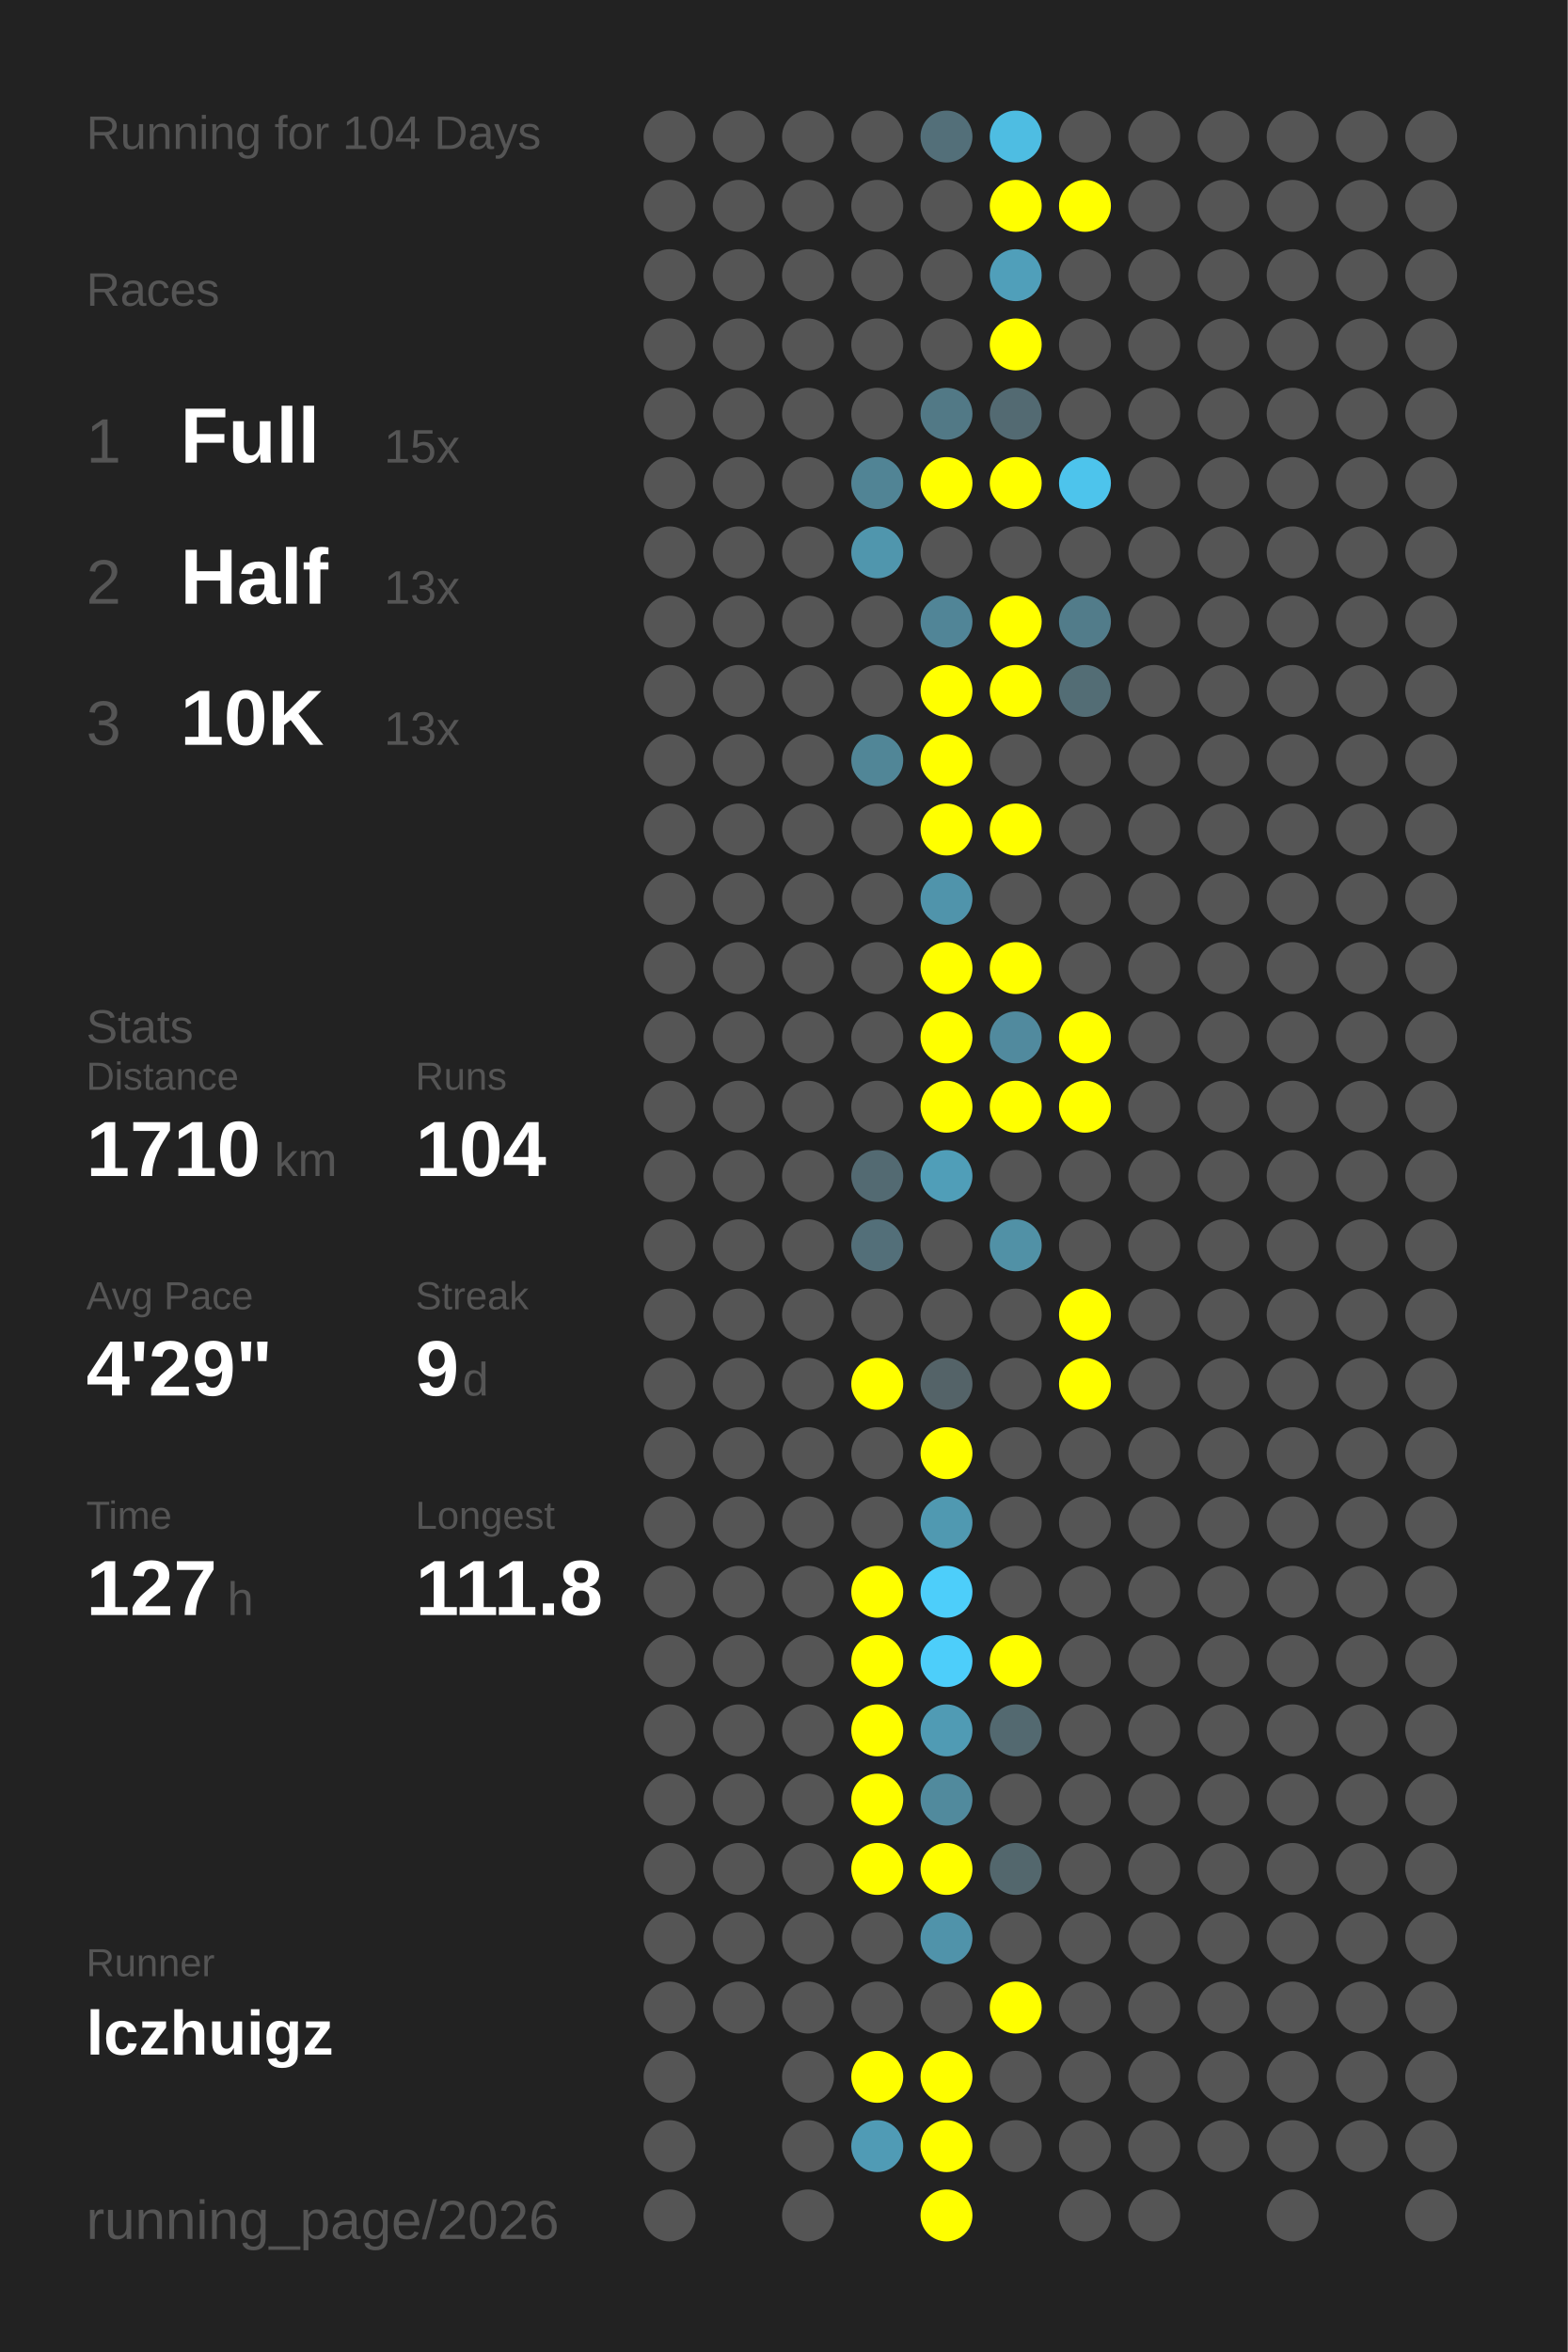
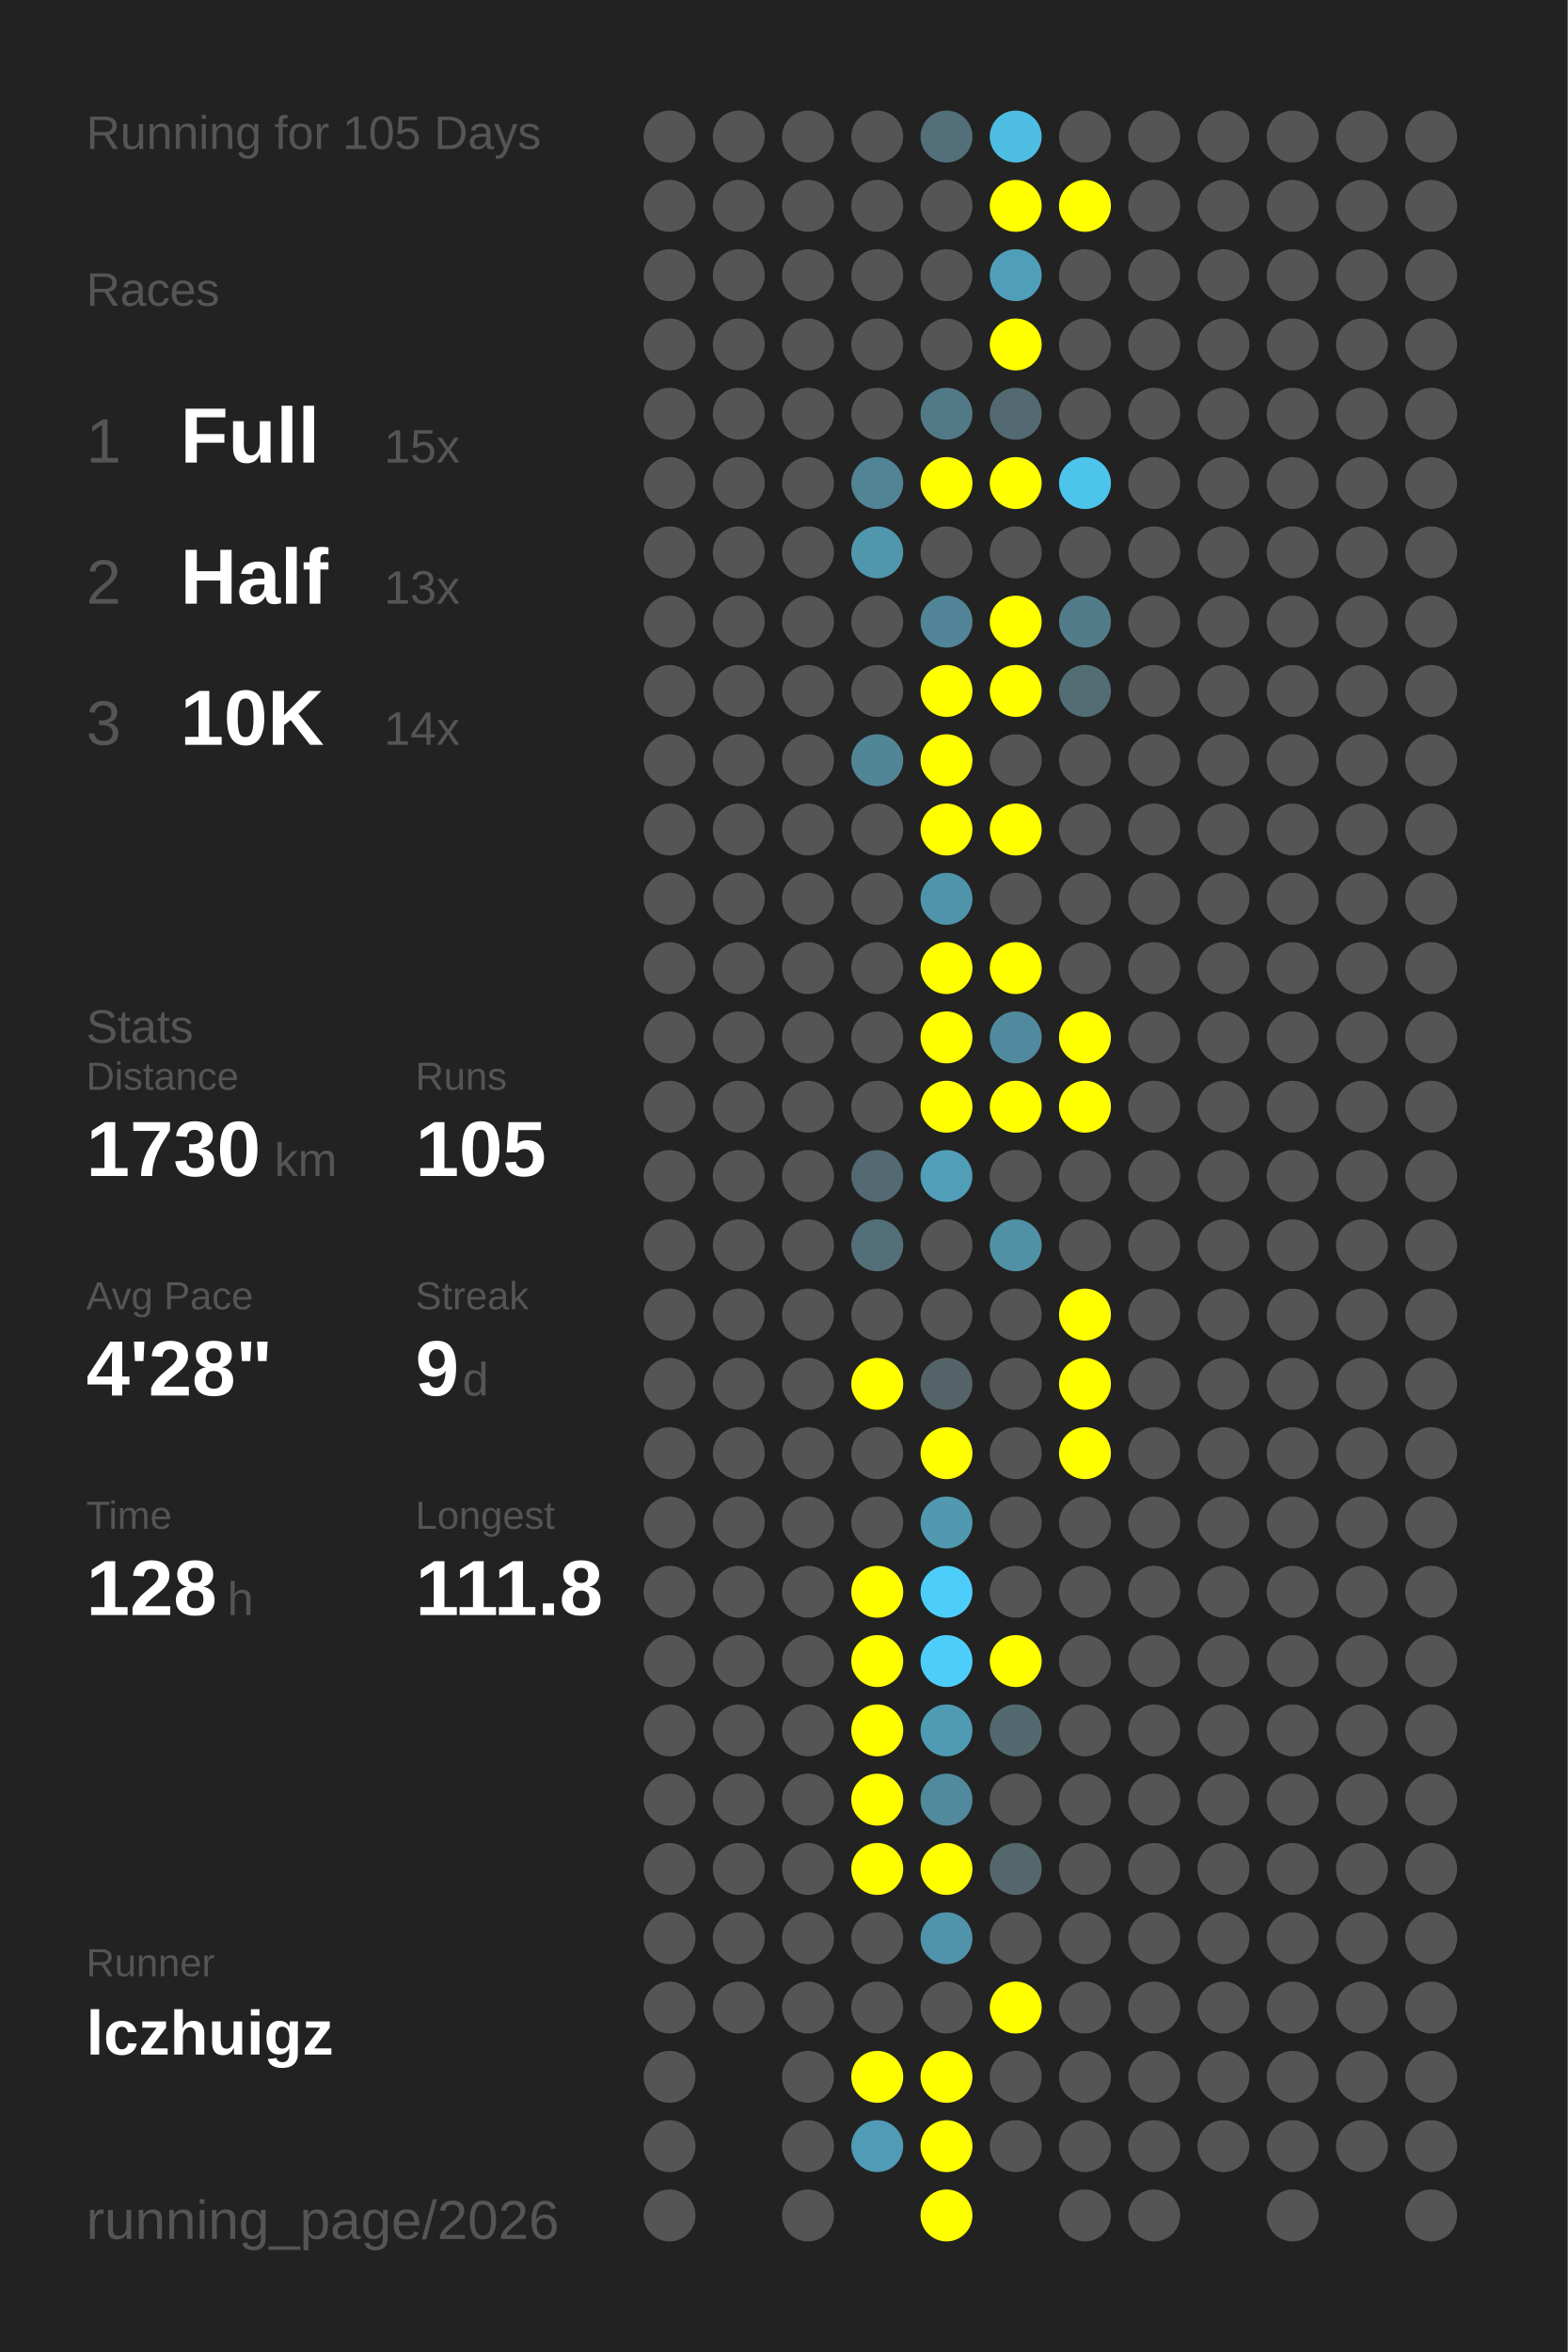
<svg xmlns="http://www.w3.org/2000/svg" baseProfile="full" height="300mm" version="1.1" viewBox="0,0,200,300" width="200mm">
  <defs />
  <rect fill="#222222" height="300" width="200" x="0" y="0" />
-   <text fill="#555555" style="font-size:6px; font-family:Arial;" x="11" y="19">Running for 104 Days</text>
+   <text fill="#555555" style="font-size:6px; font-family:Arial;" x="11" y="19">Running for 105 Days</text>
  <text fill="#555555" style="font-size:6px; font-family:Arial;" x="11" y="39">Races</text>
  <text fill="#555555" style="font-size:8px; font-family:Arial;" x="11" y="59">1</text>
  <text fill="#FFFFFF" style="font-size:10px; font-family:Arial; font-weight:bold;" x="23" y="59">Full</text>
  <text fill="#555555" style="font-size:6px; font-family:Arial;" x="49" y="59">15x</text>
  <text fill="#555555" style="font-size:8px; font-family:Arial;" x="11" y="77">2</text>
  <text fill="#FFFFFF" style="font-size:10px; font-family:Arial; font-weight:bold;" x="23" y="77">Half</text>
  <text fill="#555555" style="font-size:6px; font-family:Arial;" x="49" y="77">13x</text>
  <text fill="#555555" style="font-size:8px; font-family:Arial;" x="11" y="95">3</text>
  <text fill="#FFFFFF" style="font-size:10px; font-family:Arial; font-weight:bold;" x="23" y="95">10K</text>
-   <text fill="#555555" style="font-size:6px; font-family:Arial;" x="49" y="95">13x</text>
+   <text fill="#555555" style="font-size:6px; font-family:Arial;" x="49" y="95">14x</text>
  <text fill="#555555" style="font-size:6px; font-family:Arial;" x="11" y="133">Stats</text>
  <text fill="#555555" style="font-size:5px; font-family:Arial;" x="11" y="139">Distance</text>
-   <text fill="#FFFFFF" style="font-size:10px; font-family:Arial; font-weight:bold;" x="11" y="150">1710</text>
+   <text fill="#FFFFFF" style="font-size:10px; font-family:Arial; font-weight:bold;" x="11" y="150">1730</text>
  <text fill="#555555" style="font-size:6px; font-family:Arial;" x="35" y="150">km</text>
  <text fill="#555555" style="font-size:5px; font-family:Arial;" x="53" y="139">Runs</text>
-   <text fill="#FFFFFF" style="font-size:10px; font-family:Arial; font-weight:bold;" x="53" y="150">104</text>
+   <text fill="#FFFFFF" style="font-size:10px; font-family:Arial; font-weight:bold;" x="53" y="150">105</text>
  <text fill="#555555" style="font-size:5px; font-family:Arial;" x="11" y="167">Avg Pace</text>
-   <text fill="#FFFFFF" style="font-size:10px; font-family:Arial; font-weight:bold;" x="11" y="178">4'29"</text>
+   <text fill="#FFFFFF" style="font-size:10px; font-family:Arial; font-weight:bold;" x="11" y="178">4'28"</text>
  <text fill="#555555" style="font-size:5px; font-family:Arial;" x="53" y="167">Streak</text>
  <text fill="#FFFFFF" style="font-size:10px; font-family:Arial; font-weight:bold;" x="53" y="178">9</text>
  <text fill="#555555" style="font-size:6px; font-family:Arial;" x="59" y="178">d</text>
  <text fill="#555555" style="font-size:5px; font-family:Arial;" x="11" y="195">Time</text>
-   <text fill="#FFFFFF" style="font-size:10px; font-family:Arial; font-weight:bold;" x="11" y="206">127</text>
+   <text fill="#FFFFFF" style="font-size:10px; font-family:Arial; font-weight:bold;" x="11" y="206">128</text>
  <text fill="#555555" style="font-size:6px; font-family:Arial;" x="29" y="206">h</text>
  <text fill="#555555" style="font-size:5px; font-family:Arial;" x="53" y="195">Longest</text>
  <text fill="#FFFFFF" style="font-size:10px; font-family:Arial; font-weight:bold;" x="53" y="206">111.8</text>
  <text fill="#555555" style="font-size:5px; font-family:Arial;" x="11" y="252.065">Runner</text>
  <text fill="#FFFFFF" style="font-size:8px; font-family:Arial; font-weight:bold;" x="11" y="262.065">lczhuigz</text>
  <text fill="#555555" style="font-size:7px; font-family:Arial;" x="11" y="285.581">running_page/2026</text>
  <circle cx="85.417" cy="17.419" fill="#555555" r="3.312" />
  <circle cx="85.417" cy="26.258" fill="#555555" r="3.312" />
  <circle cx="85.417" cy="35.097" fill="#555555" r="3.312" />
  <circle cx="85.417" cy="43.935" fill="#555555" r="3.312" />
  <circle cx="85.417" cy="52.774" fill="#555555" r="3.312" />
  <circle cx="85.417" cy="61.613" fill="#555555" r="3.312" />
  <circle cx="85.417" cy="70.452" fill="#555555" r="3.312" />
  <circle cx="85.417" cy="79.29" fill="#555555" r="3.312" />
  <circle cx="85.417" cy="88.129" fill="#555555" r="3.312" />
  <circle cx="85.417" cy="96.968" fill="#555555" r="3.312" />
  <circle cx="85.417" cy="105.806" fill="#555555" r="3.312" />
  <circle cx="85.417" cy="114.645" fill="#555555" r="3.312" />
  <circle cx="85.417" cy="123.484" fill="#555555" r="3.312" />
  <circle cx="85.417" cy="132.323" fill="#555555" r="3.312" />
  <circle cx="85.417" cy="141.161" fill="#555555" r="3.312" />
  <circle cx="85.417" cy="150" fill="#555555" r="3.312" />
  <circle cx="85.417" cy="158.839" fill="#555555" r="3.312" />
  <circle cx="85.417" cy="167.677" fill="#555555" r="3.312" />
  <circle cx="85.417" cy="176.516" fill="#555555" r="3.312" />
  <circle cx="85.417" cy="185.355" fill="#555555" r="3.312" />
  <circle cx="85.417" cy="194.194" fill="#555555" r="3.312" />
  <circle cx="85.417" cy="203.032" fill="#555555" r="3.312" />
  <circle cx="85.417" cy="211.871" fill="#555555" r="3.312" />
  <circle cx="85.417" cy="220.71" fill="#555555" r="3.312" />
  <circle cx="85.417" cy="229.548" fill="#555555" r="3.312" />
  <circle cx="85.417" cy="238.387" fill="#555555" r="3.312" />
  <circle cx="85.417" cy="247.226" fill="#555555" r="3.312" />
  <circle cx="85.417" cy="256.065" fill="#555555" r="3.312" />
  <circle cx="85.417" cy="264.903" fill="#555555" r="3.312" />
  <circle cx="85.417" cy="273.742" fill="#555555" r="3.312" />
  <circle cx="85.417" cy="282.581" fill="#555555" r="3.312" />
  <circle cx="94.25" cy="17.419" fill="#555555" r="3.312" />
  <circle cx="94.25" cy="26.258" fill="#555555" r="3.312" />
  <circle cx="94.25" cy="35.097" fill="#555555" r="3.312" />
  <circle cx="94.25" cy="43.935" fill="#555555" r="3.312" />
  <circle cx="94.25" cy="52.774" fill="#555555" r="3.312" />
  <circle cx="94.25" cy="61.613" fill="#555555" r="3.312" />
  <circle cx="94.25" cy="70.452" fill="#555555" r="3.312" />
  <circle cx="94.25" cy="79.29" fill="#555555" r="3.312" />
  <circle cx="94.25" cy="88.129" fill="#555555" r="3.312" />
  <circle cx="94.25" cy="96.968" fill="#555555" r="3.312" />
  <circle cx="94.25" cy="105.806" fill="#555555" r="3.312" />
  <circle cx="94.25" cy="114.645" fill="#555555" r="3.312" />
  <circle cx="94.25" cy="123.484" fill="#555555" r="3.312" />
  <circle cx="94.25" cy="132.323" fill="#555555" r="3.312" />
  <circle cx="94.25" cy="141.161" fill="#555555" r="3.312" />
  <circle cx="94.25" cy="150" fill="#555555" r="3.312" />
  <circle cx="94.25" cy="158.839" fill="#555555" r="3.312" />
  <circle cx="94.25" cy="167.677" fill="#555555" r="3.312" />
  <circle cx="94.25" cy="176.516" fill="#555555" r="3.312" />
  <circle cx="94.25" cy="185.355" fill="#555555" r="3.312" />
  <circle cx="94.25" cy="194.194" fill="#555555" r="3.312" />
  <circle cx="94.25" cy="203.032" fill="#555555" r="3.312" />
  <circle cx="94.25" cy="211.871" fill="#555555" r="3.312" />
  <circle cx="94.25" cy="220.71" fill="#555555" r="3.312" />
  <circle cx="94.25" cy="229.548" fill="#555555" r="3.312" />
  <circle cx="94.25" cy="238.387" fill="#555555" r="3.312" />
  <circle cx="94.25" cy="247.226" fill="#555555" r="3.312" />
  <circle cx="94.25" cy="256.065" fill="#555555" r="3.312" />
  <circle cx="103.083" cy="17.419" fill="#555555" r="3.312" />
  <circle cx="103.083" cy="26.258" fill="#555555" r="3.312" />
  <circle cx="103.083" cy="35.097" fill="#555555" r="3.312" />
  <circle cx="103.083" cy="43.935" fill="#555555" r="3.312" />
  <circle cx="103.083" cy="52.774" fill="#555555" r="3.312" />
  <circle cx="103.083" cy="61.613" fill="#555555" r="3.312" />
  <circle cx="103.083" cy="70.452" fill="#555555" r="3.312" />
  <circle cx="103.083" cy="79.29" fill="#555555" r="3.312" />
  <circle cx="103.083" cy="88.129" fill="#555555" r="3.312" />
  <circle cx="103.083" cy="96.968" fill="#555555" r="3.312" />
  <circle cx="103.083" cy="105.806" fill="#555555" r="3.312" />
  <circle cx="103.083" cy="114.645" fill="#555555" r="3.312" />
  <circle cx="103.083" cy="123.484" fill="#555555" r="3.312" />
  <circle cx="103.083" cy="132.323" fill="#555555" r="3.312" />
  <circle cx="103.083" cy="141.161" fill="#555555" r="3.312" />
  <circle cx="103.083" cy="150" fill="#555555" r="3.312" />
  <circle cx="103.083" cy="158.839" fill="#555555" r="3.312" />
  <circle cx="103.083" cy="167.677" fill="#555555" r="3.312" />
  <circle cx="103.083" cy="176.516" fill="#555555" r="3.312" />
  <circle cx="103.083" cy="185.355" fill="#555555" r="3.312" />
  <circle cx="103.083" cy="194.194" fill="#555555" r="3.312" />
  <circle cx="103.083" cy="203.032" fill="#555555" r="3.312" />
  <circle cx="103.083" cy="211.871" fill="#555555" r="3.312" />
  <circle cx="103.083" cy="220.71" fill="#555555" r="3.312" />
  <circle cx="103.083" cy="229.548" fill="#555555" r="3.312" />
  <circle cx="103.083" cy="238.387" fill="#555555" r="3.312" />
  <circle cx="103.083" cy="247.226" fill="#555555" r="3.312" />
  <circle cx="103.083" cy="256.065" fill="#555555" r="3.312" />
  <circle cx="103.083" cy="264.903" fill="#555555" r="3.312" />
  <circle cx="103.083" cy="273.742" fill="#555555" r="3.312" />
  <circle cx="103.083" cy="282.581" fill="#555555" r="3.312" />
  <circle cx="111.917" cy="17.419" fill="#555555" r="3.312" />
  <circle cx="111.917" cy="26.258" fill="#555555" r="3.312" />
  <circle cx="111.917" cy="35.097" fill="#555555" r="3.312" />
  <circle cx="111.917" cy="43.935" fill="#555555" r="3.312" />
  <circle cx="111.917" cy="52.774" fill="#555555" r="3.312" />
  <circle cx="111.917" cy="61.613" fill="#518495" r="3.312" />
  <circle cx="111.917" cy="70.452" fill="#5096ad" r="3.312" />
  <circle cx="111.917" cy="79.29" fill="#555555" r="3.312" />
  <circle cx="111.917" cy="88.129" fill="#555555" r="3.312" />
  <circle cx="111.917" cy="96.968" fill="#518697" r="3.312" />
  <circle cx="111.917" cy="105.806" fill="#555555" r="3.312" />
  <circle cx="111.917" cy="114.645" fill="#555555" r="3.312" />
  <circle cx="111.917" cy="123.484" fill="#555555" r="3.312" />
  <circle cx="111.917" cy="132.323" fill="#555555" r="3.312" />
  <circle cx="111.917" cy="141.161" fill="#555555" r="3.312" />
  <circle cx="111.917" cy="150" fill="#536a72" r="3.312" />
  <circle cx="111.917" cy="158.839" fill="#536f79" r="3.312" />
  <circle cx="111.917" cy="167.677" fill="#555555" r="3.312" />
  <circle cx="111.917" cy="176.516" fill="#FFFF00" r="3.312" />
  <circle cx="111.917" cy="185.355" fill="#555555" r="3.312" />
  <circle cx="111.917" cy="194.194" fill="#555555" r="3.312" />
  <circle cx="111.917" cy="203.032" fill="#FFFF00" r="3.312" />
  <circle cx="111.917" cy="211.871" fill="#FFFF00" r="3.312" />
  <circle cx="111.917" cy="220.71" fill="#FFFF00" r="3.312" />
  <circle cx="111.917" cy="229.548" fill="#FFFF00" r="3.312" />
  <circle cx="111.917" cy="238.387" fill="#FFFF00" r="3.312" />
  <circle cx="111.917" cy="247.226" fill="#555555" r="3.312" />
  <circle cx="111.917" cy="256.065" fill="#555555" r="3.312" />
  <circle cx="111.917" cy="264.903" fill="#FFFF00" r="3.312" />
  <circle cx="111.917" cy="273.742" fill="#509bb5" r="3.312" />
  <circle cx="120.75" cy="17.419" fill="#536f79" r="3.312" />
  <circle cx="120.75" cy="26.258" fill="#555555" r="3.312" />
  <circle cx="120.75" cy="35.097" fill="#555555" r="3.312" />
  <circle cx="120.75" cy="43.935" fill="#555555" r="3.312" />
  <circle cx="120.75" cy="52.774" fill="#527986" r="3.312" />
  <circle cx="120.75" cy="61.613" fill="#FFFF00" r="3.312" />
  <circle cx="120.75" cy="70.452" fill="#555555" r="3.312" />
  <circle cx="120.75" cy="79.29" fill="#518597" r="3.312" />
  <circle cx="120.75" cy="88.129" fill="#FFFF00" r="3.312" />
  <circle cx="120.75" cy="96.968" fill="#FFFF00" r="3.312" />
  <circle cx="120.75" cy="105.806" fill="#FFFF00" r="3.312" />
  <circle cx="120.75" cy="114.645" fill="#5094ab" r="3.312" />
  <circle cx="120.75" cy="123.484" fill="#FFFF00" r="3.312" />
  <circle cx="120.75" cy="132.323" fill="#FFFF00" r="3.312" />
  <circle cx="120.75" cy="141.161" fill="#FFFF00" r="3.312" />
  <circle cx="120.75" cy="150" fill="#509eb8" r="3.312" />
  <circle cx="120.75" cy="158.839" fill="#555555" r="3.312" />
  <circle cx="120.75" cy="167.677" fill="#555555" r="3.312" />
  <circle cx="120.75" cy="176.516" fill="#546368" r="3.312" />
  <circle cx="120.75" cy="185.355" fill="#FFFF00" r="3.312" />
  <circle cx="120.75" cy="194.194" fill="#5099b1" r="3.312" />
  <circle cx="120.75" cy="203.032" fill="#4dcefa" r="3.312" />
  <circle cx="120.75" cy="211.871" fill="#4dcefa" r="3.312" />
  <circle cx="120.75" cy="220.71" fill="#509bb4" r="3.312" />
  <circle cx="120.75" cy="229.548" fill="#518a9d" r="3.312" />
  <circle cx="120.75" cy="238.387" fill="#FFFF00" r="3.312" />
  <circle cx="120.75" cy="247.226" fill="#5093aa" r="3.312" />
  <circle cx="120.75" cy="256.065" fill="#555555" r="3.312" />
  <circle cx="120.75" cy="264.903" fill="#FFFF00" r="3.312" />
  <circle cx="120.75" cy="273.742" fill="#FFFF00" r="3.312" />
  <circle cx="120.75" cy="282.581" fill="#FFFF00" r="3.312" />
  <circle cx="129.583" cy="17.419" fill="#4ebde2" r="3.312" />
  <circle cx="129.583" cy="26.258" fill="#FFFF00" r="3.312" />
  <circle cx="129.583" cy="35.097" fill="#509fba" r="3.312" />
  <circle cx="129.583" cy="43.935" fill="#FFFF00" r="3.312" />
  <circle cx="129.583" cy="52.774" fill="#536a72" r="3.312" />
  <circle cx="129.583" cy="61.613" fill="#FFFF00" r="3.312" />
  <circle cx="129.583" cy="70.452" fill="#555555" r="3.312" />
  <circle cx="129.583" cy="79.29" fill="#FFFF00" r="3.312" />
  <circle cx="129.583" cy="88.129" fill="#FFFF00" r="3.312" />
  <circle cx="129.583" cy="96.968" fill="#555555" r="3.312" />
  <circle cx="129.583" cy="105.806" fill="#FFFF00" r="3.312" />
  <circle cx="129.583" cy="114.645" fill="#555555" r="3.312" />
  <circle cx="129.583" cy="123.484" fill="#FFFF00" r="3.312" />
  <circle cx="129.583" cy="132.323" fill="#518a9e" r="3.312" />
  <circle cx="129.583" cy="141.161" fill="#FFFF00" r="3.312" />
  <circle cx="129.583" cy="150" fill="#555555" r="3.312" />
  <circle cx="129.583" cy="158.839" fill="#5191a6" r="3.312" />
  <circle cx="129.583" cy="167.677" fill="#555555" r="3.312" />
  <circle cx="129.583" cy="176.516" fill="#555555" r="3.312" />
  <circle cx="129.583" cy="185.355" fill="#555555" r="3.312" />
  <circle cx="129.583" cy="194.194" fill="#555555" r="3.312" />
  <circle cx="129.583" cy="203.032" fill="#555555" r="3.312" />
  <circle cx="129.583" cy="211.871" fill="#FFFF00" r="3.312" />
  <circle cx="129.583" cy="220.71" fill="#536970" r="3.312" />
  <circle cx="129.583" cy="229.548" fill="#555555" r="3.312" />
  <circle cx="129.583" cy="238.387" fill="#53676d" r="3.312" />
  <circle cx="129.583" cy="247.226" fill="#555555" r="3.312" />
  <circle cx="129.583" cy="256.065" fill="#FFFF00" r="3.312" />
  <circle cx="129.583" cy="264.903" fill="#555555" r="3.312" />
  <circle cx="129.583" cy="273.742" fill="#555555" r="3.312" />
  <circle cx="138.417" cy="17.419" fill="#555555" r="3.312" />
  <circle cx="138.417" cy="26.258" fill="#FFFF00" r="3.312" />
  <circle cx="138.417" cy="35.097" fill="#555555" r="3.312" />
  <circle cx="138.417" cy="43.935" fill="#555555" r="3.312" />
  <circle cx="138.417" cy="52.774" fill="#555555" r="3.312" />
  <circle cx="138.417" cy="61.613" fill="#4dc4ec" r="3.312" />
  <circle cx="138.417" cy="70.452" fill="#555555" r="3.312" />
  <circle cx="138.417" cy="79.29" fill="#527c8a" r="3.312" />
  <circle cx="138.417" cy="88.129" fill="#536d75" r="3.312" />
  <circle cx="138.417" cy="96.968" fill="#555555" r="3.312" />
  <circle cx="138.417" cy="105.806" fill="#555555" r="3.312" />
  <circle cx="138.417" cy="114.645" fill="#555555" r="3.312" />
  <circle cx="138.417" cy="123.484" fill="#555555" r="3.312" />
  <circle cx="138.417" cy="132.323" fill="#FFFF00" r="3.312" />
  <circle cx="138.417" cy="141.161" fill="#FFFF00" r="3.312" />
  <circle cx="138.417" cy="150" fill="#555555" r="3.312" />
  <circle cx="138.417" cy="158.839" fill="#555555" r="3.312" />
  <circle cx="138.417" cy="167.677" fill="#FFFF00" r="3.312" />
  <circle cx="138.417" cy="176.516" fill="#FFFF00" r="3.312" />
-   <circle cx="138.417" cy="185.355" fill="#555555" r="3.312" />
+   <circle cx="138.417" cy="185.355" fill="#FFFF00" r="3.312" />
  <circle cx="138.417" cy="194.194" fill="#555555" r="3.312" />
  <circle cx="138.417" cy="203.032" fill="#555555" r="3.312" />
  <circle cx="138.417" cy="211.871" fill="#555555" r="3.312" />
  <circle cx="138.417" cy="220.71" fill="#555555" r="3.312" />
  <circle cx="138.417" cy="229.548" fill="#555555" r="3.312" />
  <circle cx="138.417" cy="238.387" fill="#555555" r="3.312" />
  <circle cx="138.417" cy="247.226" fill="#555555" r="3.312" />
  <circle cx="138.417" cy="256.065" fill="#555555" r="3.312" />
  <circle cx="138.417" cy="264.903" fill="#555555" r="3.312" />
  <circle cx="138.417" cy="273.742" fill="#555555" r="3.312" />
  <circle cx="138.417" cy="282.581" fill="#555555" r="3.312" />
  <circle cx="147.25" cy="17.419" fill="#555555" r="3.312" />
  <circle cx="147.25" cy="26.258" fill="#555555" r="3.312" />
  <circle cx="147.25" cy="35.097" fill="#555555" r="3.312" />
  <circle cx="147.25" cy="43.935" fill="#555555" r="3.312" />
  <circle cx="147.25" cy="52.774" fill="#555555" r="3.312" />
  <circle cx="147.25" cy="61.613" fill="#555555" r="3.312" />
  <circle cx="147.25" cy="70.452" fill="#555555" r="3.312" />
  <circle cx="147.25" cy="79.29" fill="#555555" r="3.312" />
  <circle cx="147.25" cy="88.129" fill="#555555" r="3.312" />
  <circle cx="147.25" cy="96.968" fill="#555555" r="3.312" />
  <circle cx="147.25" cy="105.806" fill="#555555" r="3.312" />
  <circle cx="147.25" cy="114.645" fill="#555555" r="3.312" />
  <circle cx="147.25" cy="123.484" fill="#555555" r="3.312" />
  <circle cx="147.25" cy="132.323" fill="#555555" r="3.312" />
  <circle cx="147.25" cy="141.161" fill="#555555" r="3.312" />
  <circle cx="147.25" cy="150" fill="#555555" r="3.312" />
  <circle cx="147.25" cy="158.839" fill="#555555" r="3.312" />
  <circle cx="147.25" cy="167.677" fill="#555555" r="3.312" />
  <circle cx="147.25" cy="176.516" fill="#555555" r="3.312" />
  <circle cx="147.25" cy="185.355" fill="#555555" r="3.312" />
  <circle cx="147.25" cy="194.194" fill="#555555" r="3.312" />
  <circle cx="147.25" cy="203.032" fill="#555555" r="3.312" />
  <circle cx="147.25" cy="211.871" fill="#555555" r="3.312" />
  <circle cx="147.25" cy="220.71" fill="#555555" r="3.312" />
  <circle cx="147.25" cy="229.548" fill="#555555" r="3.312" />
  <circle cx="147.25" cy="238.387" fill="#555555" r="3.312" />
  <circle cx="147.25" cy="247.226" fill="#555555" r="3.312" />
  <circle cx="147.25" cy="256.065" fill="#555555" r="3.312" />
  <circle cx="147.25" cy="264.903" fill="#555555" r="3.312" />
  <circle cx="147.25" cy="273.742" fill="#555555" r="3.312" />
  <circle cx="147.25" cy="282.581" fill="#555555" r="3.312" />
  <circle cx="156.083" cy="17.419" fill="#555555" r="3.312" />
  <circle cx="156.083" cy="26.258" fill="#555555" r="3.312" />
  <circle cx="156.083" cy="35.097" fill="#555555" r="3.312" />
  <circle cx="156.083" cy="43.935" fill="#555555" r="3.312" />
  <circle cx="156.083" cy="52.774" fill="#555555" r="3.312" />
  <circle cx="156.083" cy="61.613" fill="#555555" r="3.312" />
  <circle cx="156.083" cy="70.452" fill="#555555" r="3.312" />
  <circle cx="156.083" cy="79.29" fill="#555555" r="3.312" />
  <circle cx="156.083" cy="88.129" fill="#555555" r="3.312" />
  <circle cx="156.083" cy="96.968" fill="#555555" r="3.312" />
  <circle cx="156.083" cy="105.806" fill="#555555" r="3.312" />
  <circle cx="156.083" cy="114.645" fill="#555555" r="3.312" />
  <circle cx="156.083" cy="123.484" fill="#555555" r="3.312" />
  <circle cx="156.083" cy="132.323" fill="#555555" r="3.312" />
  <circle cx="156.083" cy="141.161" fill="#555555" r="3.312" />
  <circle cx="156.083" cy="150" fill="#555555" r="3.312" />
  <circle cx="156.083" cy="158.839" fill="#555555" r="3.312" />
  <circle cx="156.083" cy="167.677" fill="#555555" r="3.312" />
  <circle cx="156.083" cy="176.516" fill="#555555" r="3.312" />
  <circle cx="156.083" cy="185.355" fill="#555555" r="3.312" />
  <circle cx="156.083" cy="194.194" fill="#555555" r="3.312" />
  <circle cx="156.083" cy="203.032" fill="#555555" r="3.312" />
  <circle cx="156.083" cy="211.871" fill="#555555" r="3.312" />
  <circle cx="156.083" cy="220.71" fill="#555555" r="3.312" />
  <circle cx="156.083" cy="229.548" fill="#555555" r="3.312" />
  <circle cx="156.083" cy="238.387" fill="#555555" r="3.312" />
  <circle cx="156.083" cy="247.226" fill="#555555" r="3.312" />
  <circle cx="156.083" cy="256.065" fill="#555555" r="3.312" />
  <circle cx="156.083" cy="264.903" fill="#555555" r="3.312" />
  <circle cx="156.083" cy="273.742" fill="#555555" r="3.312" />
  <circle cx="164.917" cy="17.419" fill="#555555" r="3.312" />
  <circle cx="164.917" cy="26.258" fill="#555555" r="3.312" />
  <circle cx="164.917" cy="35.097" fill="#555555" r="3.312" />
  <circle cx="164.917" cy="43.935" fill="#555555" r="3.312" />
  <circle cx="164.917" cy="52.774" fill="#555555" r="3.312" />
  <circle cx="164.917" cy="61.613" fill="#555555" r="3.312" />
  <circle cx="164.917" cy="70.452" fill="#555555" r="3.312" />
  <circle cx="164.917" cy="79.29" fill="#555555" r="3.312" />
  <circle cx="164.917" cy="88.129" fill="#555555" r="3.312" />
  <circle cx="164.917" cy="96.968" fill="#555555" r="3.312" />
  <circle cx="164.917" cy="105.806" fill="#555555" r="3.312" />
  <circle cx="164.917" cy="114.645" fill="#555555" r="3.312" />
  <circle cx="164.917" cy="123.484" fill="#555555" r="3.312" />
  <circle cx="164.917" cy="132.323" fill="#555555" r="3.312" />
  <circle cx="164.917" cy="141.161" fill="#555555" r="3.312" />
  <circle cx="164.917" cy="150" fill="#555555" r="3.312" />
  <circle cx="164.917" cy="158.839" fill="#555555" r="3.312" />
  <circle cx="164.917" cy="167.677" fill="#555555" r="3.312" />
  <circle cx="164.917" cy="176.516" fill="#555555" r="3.312" />
  <circle cx="164.917" cy="185.355" fill="#555555" r="3.312" />
  <circle cx="164.917" cy="194.194" fill="#555555" r="3.312" />
  <circle cx="164.917" cy="203.032" fill="#555555" r="3.312" />
  <circle cx="164.917" cy="211.871" fill="#555555" r="3.312" />
  <circle cx="164.917" cy="220.71" fill="#555555" r="3.312" />
  <circle cx="164.917" cy="229.548" fill="#555555" r="3.312" />
  <circle cx="164.917" cy="238.387" fill="#555555" r="3.312" />
  <circle cx="164.917" cy="247.226" fill="#555555" r="3.312" />
  <circle cx="164.917" cy="256.065" fill="#555555" r="3.312" />
  <circle cx="164.917" cy="264.903" fill="#555555" r="3.312" />
  <circle cx="164.917" cy="273.742" fill="#555555" r="3.312" />
  <circle cx="164.917" cy="282.581" fill="#555555" r="3.312" />
  <circle cx="173.75" cy="17.419" fill="#555555" r="3.312" />
  <circle cx="173.75" cy="26.258" fill="#555555" r="3.312" />
  <circle cx="173.75" cy="35.097" fill="#555555" r="3.312" />
  <circle cx="173.75" cy="43.935" fill="#555555" r="3.312" />
  <circle cx="173.75" cy="52.774" fill="#555555" r="3.312" />
  <circle cx="173.75" cy="61.613" fill="#555555" r="3.312" />
  <circle cx="173.75" cy="70.452" fill="#555555" r="3.312" />
  <circle cx="173.75" cy="79.29" fill="#555555" r="3.312" />
  <circle cx="173.75" cy="88.129" fill="#555555" r="3.312" />
  <circle cx="173.75" cy="96.968" fill="#555555" r="3.312" />
  <circle cx="173.75" cy="105.806" fill="#555555" r="3.312" />
  <circle cx="173.75" cy="114.645" fill="#555555" r="3.312" />
  <circle cx="173.75" cy="123.484" fill="#555555" r="3.312" />
  <circle cx="173.75" cy="132.323" fill="#555555" r="3.312" />
  <circle cx="173.75" cy="141.161" fill="#555555" r="3.312" />
  <circle cx="173.75" cy="150" fill="#555555" r="3.312" />
  <circle cx="173.75" cy="158.839" fill="#555555" r="3.312" />
  <circle cx="173.75" cy="167.677" fill="#555555" r="3.312" />
  <circle cx="173.75" cy="176.516" fill="#555555" r="3.312" />
  <circle cx="173.75" cy="185.355" fill="#555555" r="3.312" />
  <circle cx="173.75" cy="194.194" fill="#555555" r="3.312" />
  <circle cx="173.75" cy="203.032" fill="#555555" r="3.312" />
  <circle cx="173.75" cy="211.871" fill="#555555" r="3.312" />
  <circle cx="173.75" cy="220.71" fill="#555555" r="3.312" />
  <circle cx="173.75" cy="229.548" fill="#555555" r="3.312" />
  <circle cx="173.75" cy="238.387" fill="#555555" r="3.312" />
  <circle cx="173.75" cy="247.226" fill="#555555" r="3.312" />
  <circle cx="173.75" cy="256.065" fill="#555555" r="3.312" />
  <circle cx="173.75" cy="264.903" fill="#555555" r="3.312" />
  <circle cx="173.75" cy="273.742" fill="#555555" r="3.312" />
  <circle cx="182.583" cy="17.419" fill="#555555" r="3.312" />
  <circle cx="182.583" cy="26.258" fill="#555555" r="3.312" />
  <circle cx="182.583" cy="35.097" fill="#555555" r="3.312" />
  <circle cx="182.583" cy="43.935" fill="#555555" r="3.312" />
  <circle cx="182.583" cy="52.774" fill="#555555" r="3.312" />
  <circle cx="182.583" cy="61.613" fill="#555555" r="3.312" />
  <circle cx="182.583" cy="70.452" fill="#555555" r="3.312" />
  <circle cx="182.583" cy="79.29" fill="#555555" r="3.312" />
  <circle cx="182.583" cy="88.129" fill="#555555" r="3.312" />
  <circle cx="182.583" cy="96.968" fill="#555555" r="3.312" />
  <circle cx="182.583" cy="105.806" fill="#555555" r="3.312" />
  <circle cx="182.583" cy="114.645" fill="#555555" r="3.312" />
  <circle cx="182.583" cy="123.484" fill="#555555" r="3.312" />
  <circle cx="182.583" cy="132.323" fill="#555555" r="3.312" />
  <circle cx="182.583" cy="141.161" fill="#555555" r="3.312" />
  <circle cx="182.583" cy="150" fill="#555555" r="3.312" />
  <circle cx="182.583" cy="158.839" fill="#555555" r="3.312" />
  <circle cx="182.583" cy="167.677" fill="#555555" r="3.312" />
  <circle cx="182.583" cy="176.516" fill="#555555" r="3.312" />
  <circle cx="182.583" cy="185.355" fill="#555555" r="3.312" />
  <circle cx="182.583" cy="194.194" fill="#555555" r="3.312" />
  <circle cx="182.583" cy="203.032" fill="#555555" r="3.312" />
  <circle cx="182.583" cy="211.871" fill="#555555" r="3.312" />
  <circle cx="182.583" cy="220.71" fill="#555555" r="3.312" />
  <circle cx="182.583" cy="229.548" fill="#555555" r="3.312" />
  <circle cx="182.583" cy="238.387" fill="#555555" r="3.312" />
  <circle cx="182.583" cy="247.226" fill="#555555" r="3.312" />
  <circle cx="182.583" cy="256.065" fill="#555555" r="3.312" />
  <circle cx="182.583" cy="264.903" fill="#555555" r="3.312" />
  <circle cx="182.583" cy="273.742" fill="#555555" r="3.312" />
  <circle cx="182.583" cy="282.581" fill="#555555" r="3.312" />
</svg>
